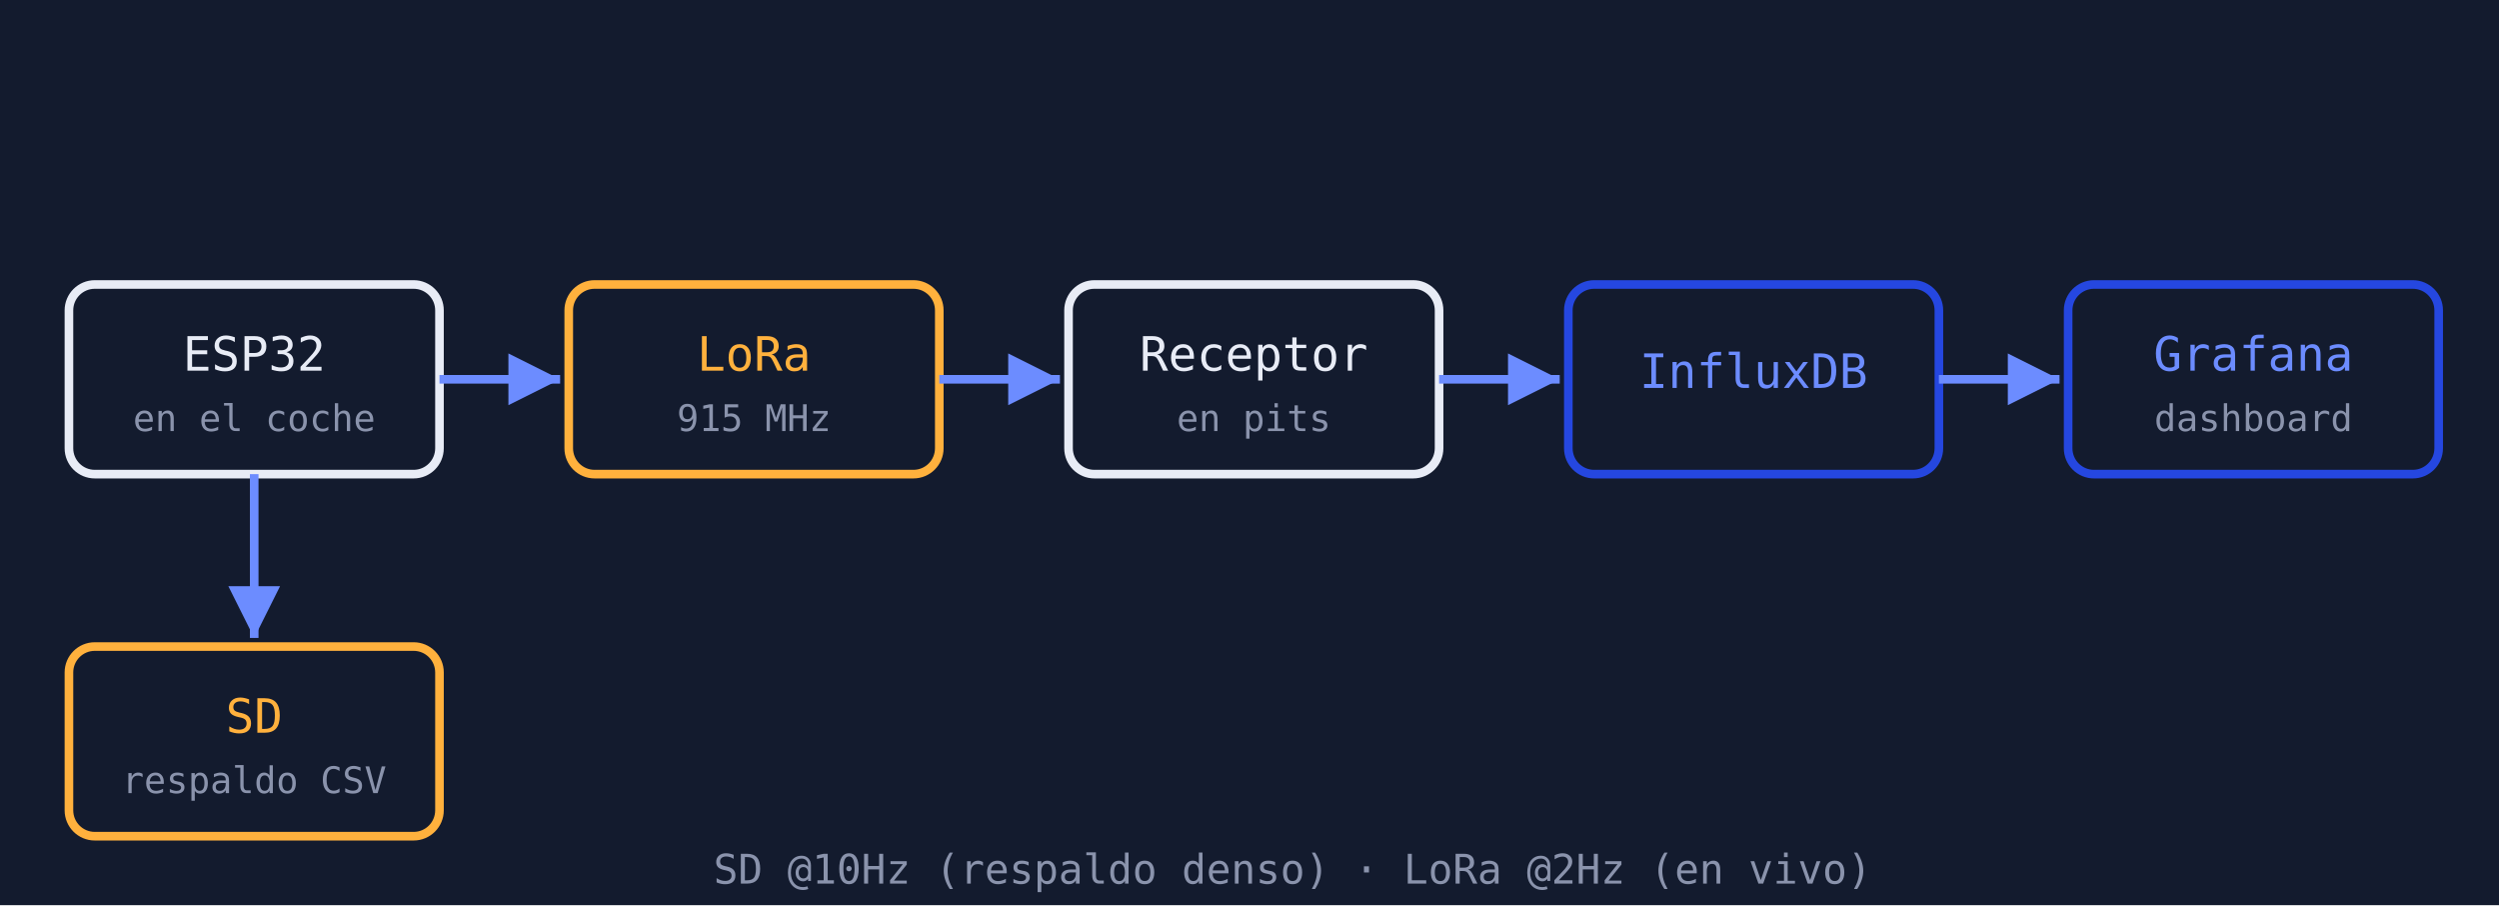
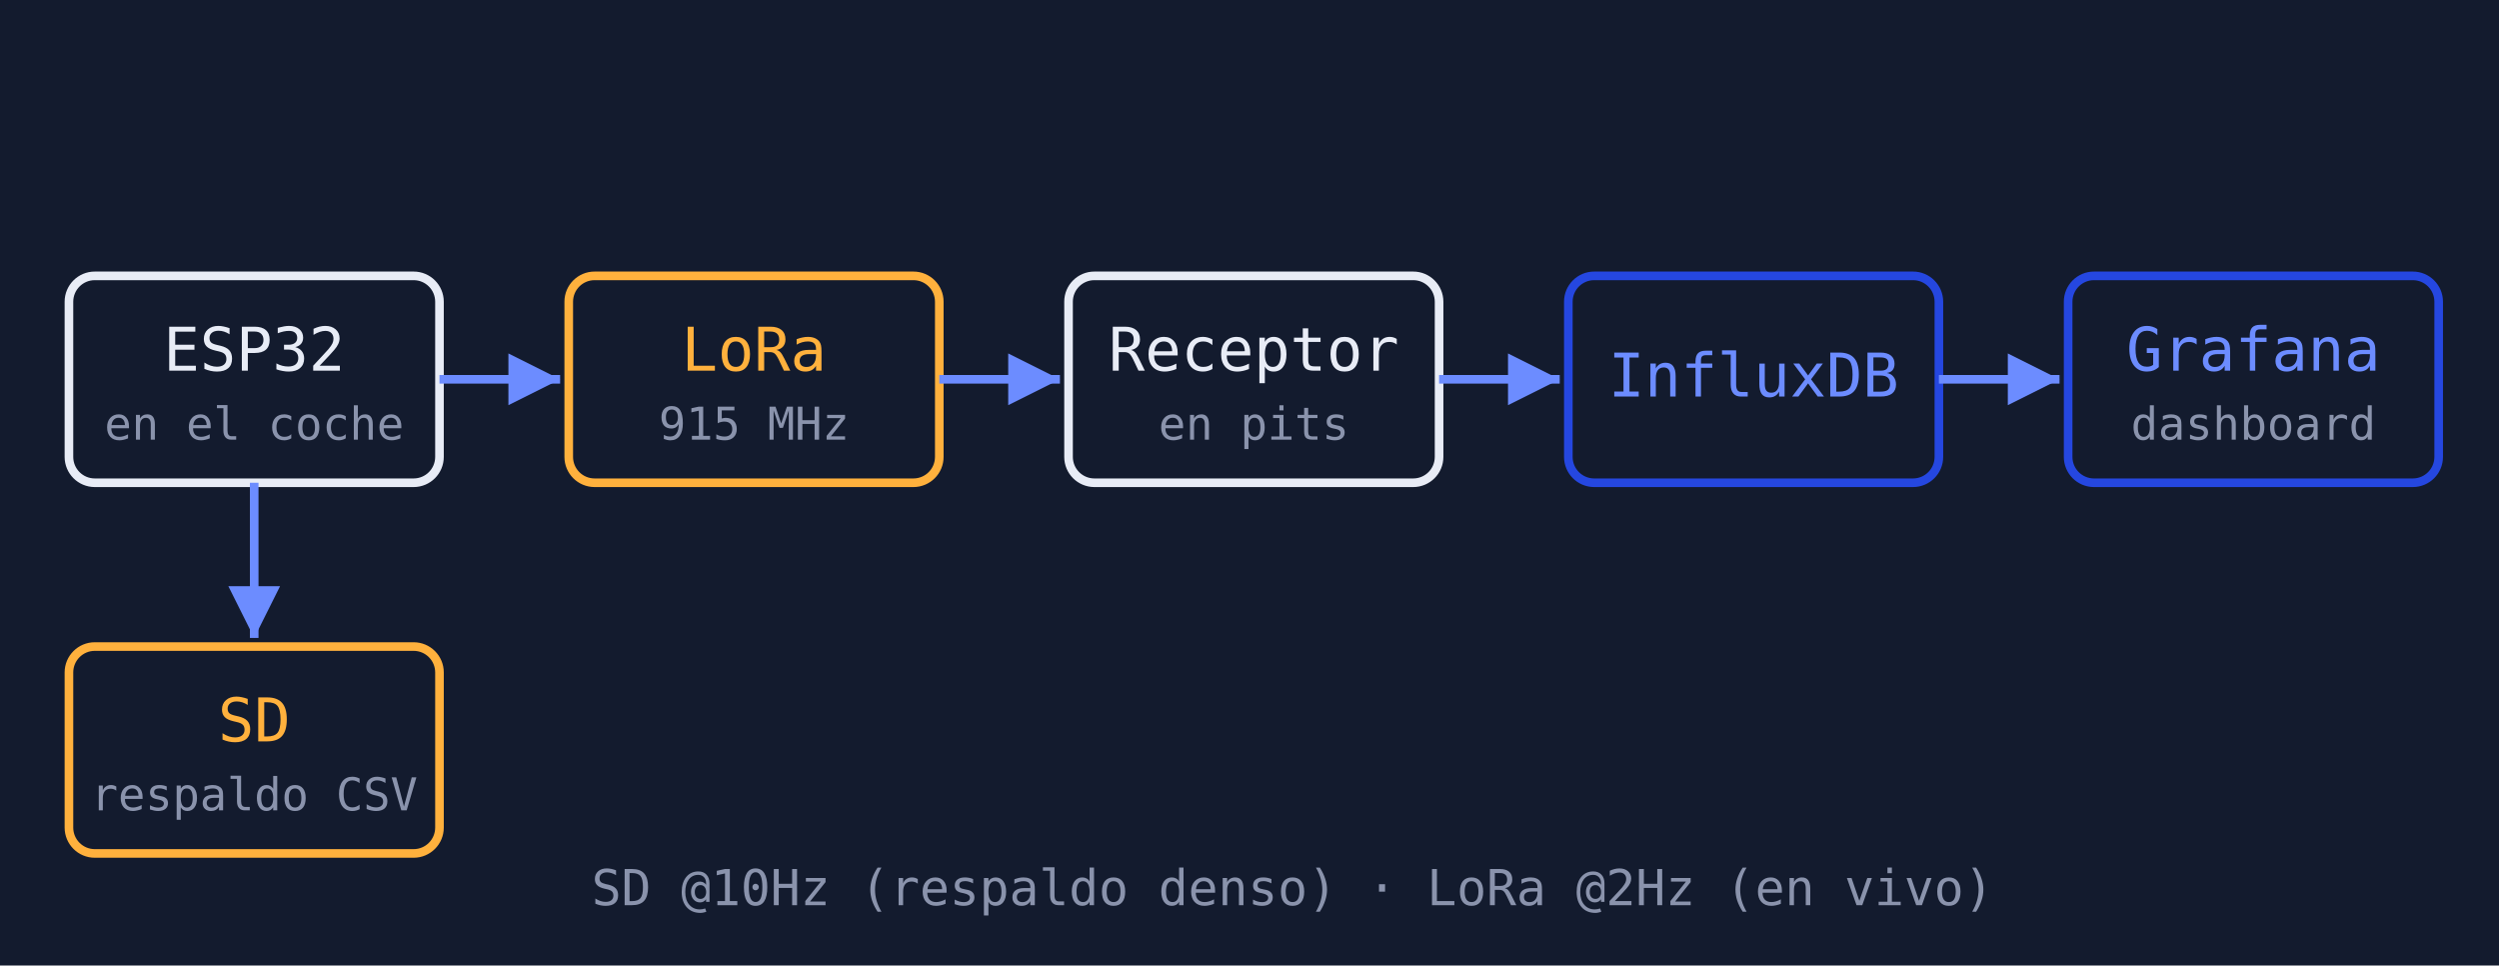
- <svg xmlns="http://www.w3.org/2000/svg" viewBox="0 0 580 210" width="100%" role="img" aria-labelledby="tp-title">
-   <rect width="580" height="210" fill="#131B2E" />
+ <svg xmlns="http://www.w3.org/2000/svg" viewBox="0 0 580 224" width="100%" role="img" aria-labelledby="tp-title">
+   <rect width="580" height="224" fill="#131B2E" />
  <defs>
    <marker id="tp-arrow" markerWidth="9" markerHeight="9" refX="6" refY="3" orient="auto">
      <path d="M0 0 L6 3 L0 6 z" fill="#6C8CFF" />
    </marker>
  </defs>
-   <g font-family="monospace" font-size="11">
-     <rect x="16" y="66" width="86" height="44" rx="6" fill="none" stroke="#E8ECF6" stroke-width="2" />
+   <g font-family="monospace" font-size="14">
+     <rect x="16" y="64" width="86" height="48" rx="6" fill="none" stroke="#E8ECF6" stroke-width="2" />
    <text x="59" y="86" text-anchor="middle" fill="#E8ECF6">ESP32</text>
-     <text x="59" y="100" text-anchor="middle" fill="#8A93AC" font-size="8.5">en el coche</text>
-     <rect x="132" y="66" width="86" height="44" rx="6" fill="none" stroke="#FFB13D" stroke-width="2" />
+     <text x="59" y="102" text-anchor="middle" fill="#8A93AC" font-size="10.5">en el coche</text>
+     <rect x="132" y="64" width="86" height="48" rx="6" fill="none" stroke="#FFB13D" stroke-width="2" />
    <text x="175" y="86" text-anchor="middle" fill="#FFB13D">LoRa</text>
-     <text x="175" y="100" text-anchor="middle" fill="#8A93AC" font-size="8.5">915 MHz</text>
-     <rect x="248" y="66" width="86" height="44" rx="6" fill="none" stroke="#E8ECF6" stroke-width="2" />
+     <text x="175" y="102" text-anchor="middle" fill="#8A93AC" font-size="10.5">915 MHz</text>
+     <rect x="248" y="64" width="86" height="48" rx="6" fill="none" stroke="#E8ECF6" stroke-width="2" />
    <text x="291" y="86" text-anchor="middle" fill="#E8ECF6">Receptor</text>
-     <text x="291" y="100" text-anchor="middle" fill="#8A93AC" font-size="8.5">en pits</text>
-     <rect x="364" y="66" width="86" height="44" rx="6" fill="none" stroke="#2547E0" stroke-width="2" />
-     <text x="407" y="90" text-anchor="middle" fill="#6C8CFF">InfluxDB</text>
-     <rect x="480" y="66" width="86" height="44" rx="6" fill="none" stroke="#2547E0" stroke-width="2" />
+     <text x="291" y="102" text-anchor="middle" fill="#8A93AC" font-size="10.5">en pits</text>
+     <rect x="364" y="64" width="86" height="48" rx="6" fill="none" stroke="#2547E0" stroke-width="2" />
+     <text x="407" y="92" text-anchor="middle" fill="#6C8CFF">InfluxDB</text>
+     <rect x="480" y="64" width="86" height="48" rx="6" fill="none" stroke="#2547E0" stroke-width="2" />
    <text x="523" y="86" text-anchor="middle" fill="#6C8CFF">Grafana</text>
-     <text x="523" y="100" text-anchor="middle" fill="#8A93AC" font-size="8.5">dashboard</text>
-     <rect x="16" y="150" width="86" height="44" rx="6" fill="none" stroke="#FFB13D" stroke-width="2" />
-     <text x="59" y="170" text-anchor="middle" fill="#FFB13D">SD</text>
-     <text x="59" y="184" text-anchor="middle" fill="#8A93AC" font-size="8.5">respaldo CSV</text>
+     <text x="523" y="102" text-anchor="middle" fill="#8A93AC" font-size="10.5">dashboard</text>
+     <rect x="16" y="150" width="86" height="48" rx="6" fill="none" stroke="#FFB13D" stroke-width="2" />
+     <text x="59" y="172" text-anchor="middle" fill="#FFB13D">SD</text>
+     <text x="59" y="188" text-anchor="middle" fill="#8A93AC" font-size="10.5">respaldo CSV</text>
  </g>
  <line x1="102" y1="88" x2="130" y2="88" stroke="#6C8CFF" stroke-width="2" marker-end="url(#tp-arrow)" />
  <line x1="218" y1="88" x2="246" y2="88" stroke="#6C8CFF" stroke-width="2" marker-end="url(#tp-arrow)" />
  <line x1="334" y1="88" x2="362" y2="88" stroke="#6C8CFF" stroke-width="2" marker-end="url(#tp-arrow)" />
  <line x1="450" y1="88" x2="478" y2="88" stroke="#6C8CFF" stroke-width="2" marker-end="url(#tp-arrow)" />
-   <line x1="59" y1="110" x2="59" y2="148" stroke="#6C8CFF" stroke-width="2" marker-end="url(#tp-arrow)" />
-   <text x="300" y="205" text-anchor="middle" fill="#8A93AC" font-family="monospace" font-size="9.5">SD @10Hz (respaldo denso)  ·  LoRa @2Hz (en vivo)</text>
+   <line x1="59" y1="112" x2="59" y2="148" stroke="#6C8CFF" stroke-width="2" marker-end="url(#tp-arrow)" />
+   <text x="300" y="210" text-anchor="middle" fill="#8A93AC" font-family="monospace" font-size="11.5">SD @10Hz (respaldo denso)  ·  LoRa @2Hz (en vivo)</text>
</svg>
